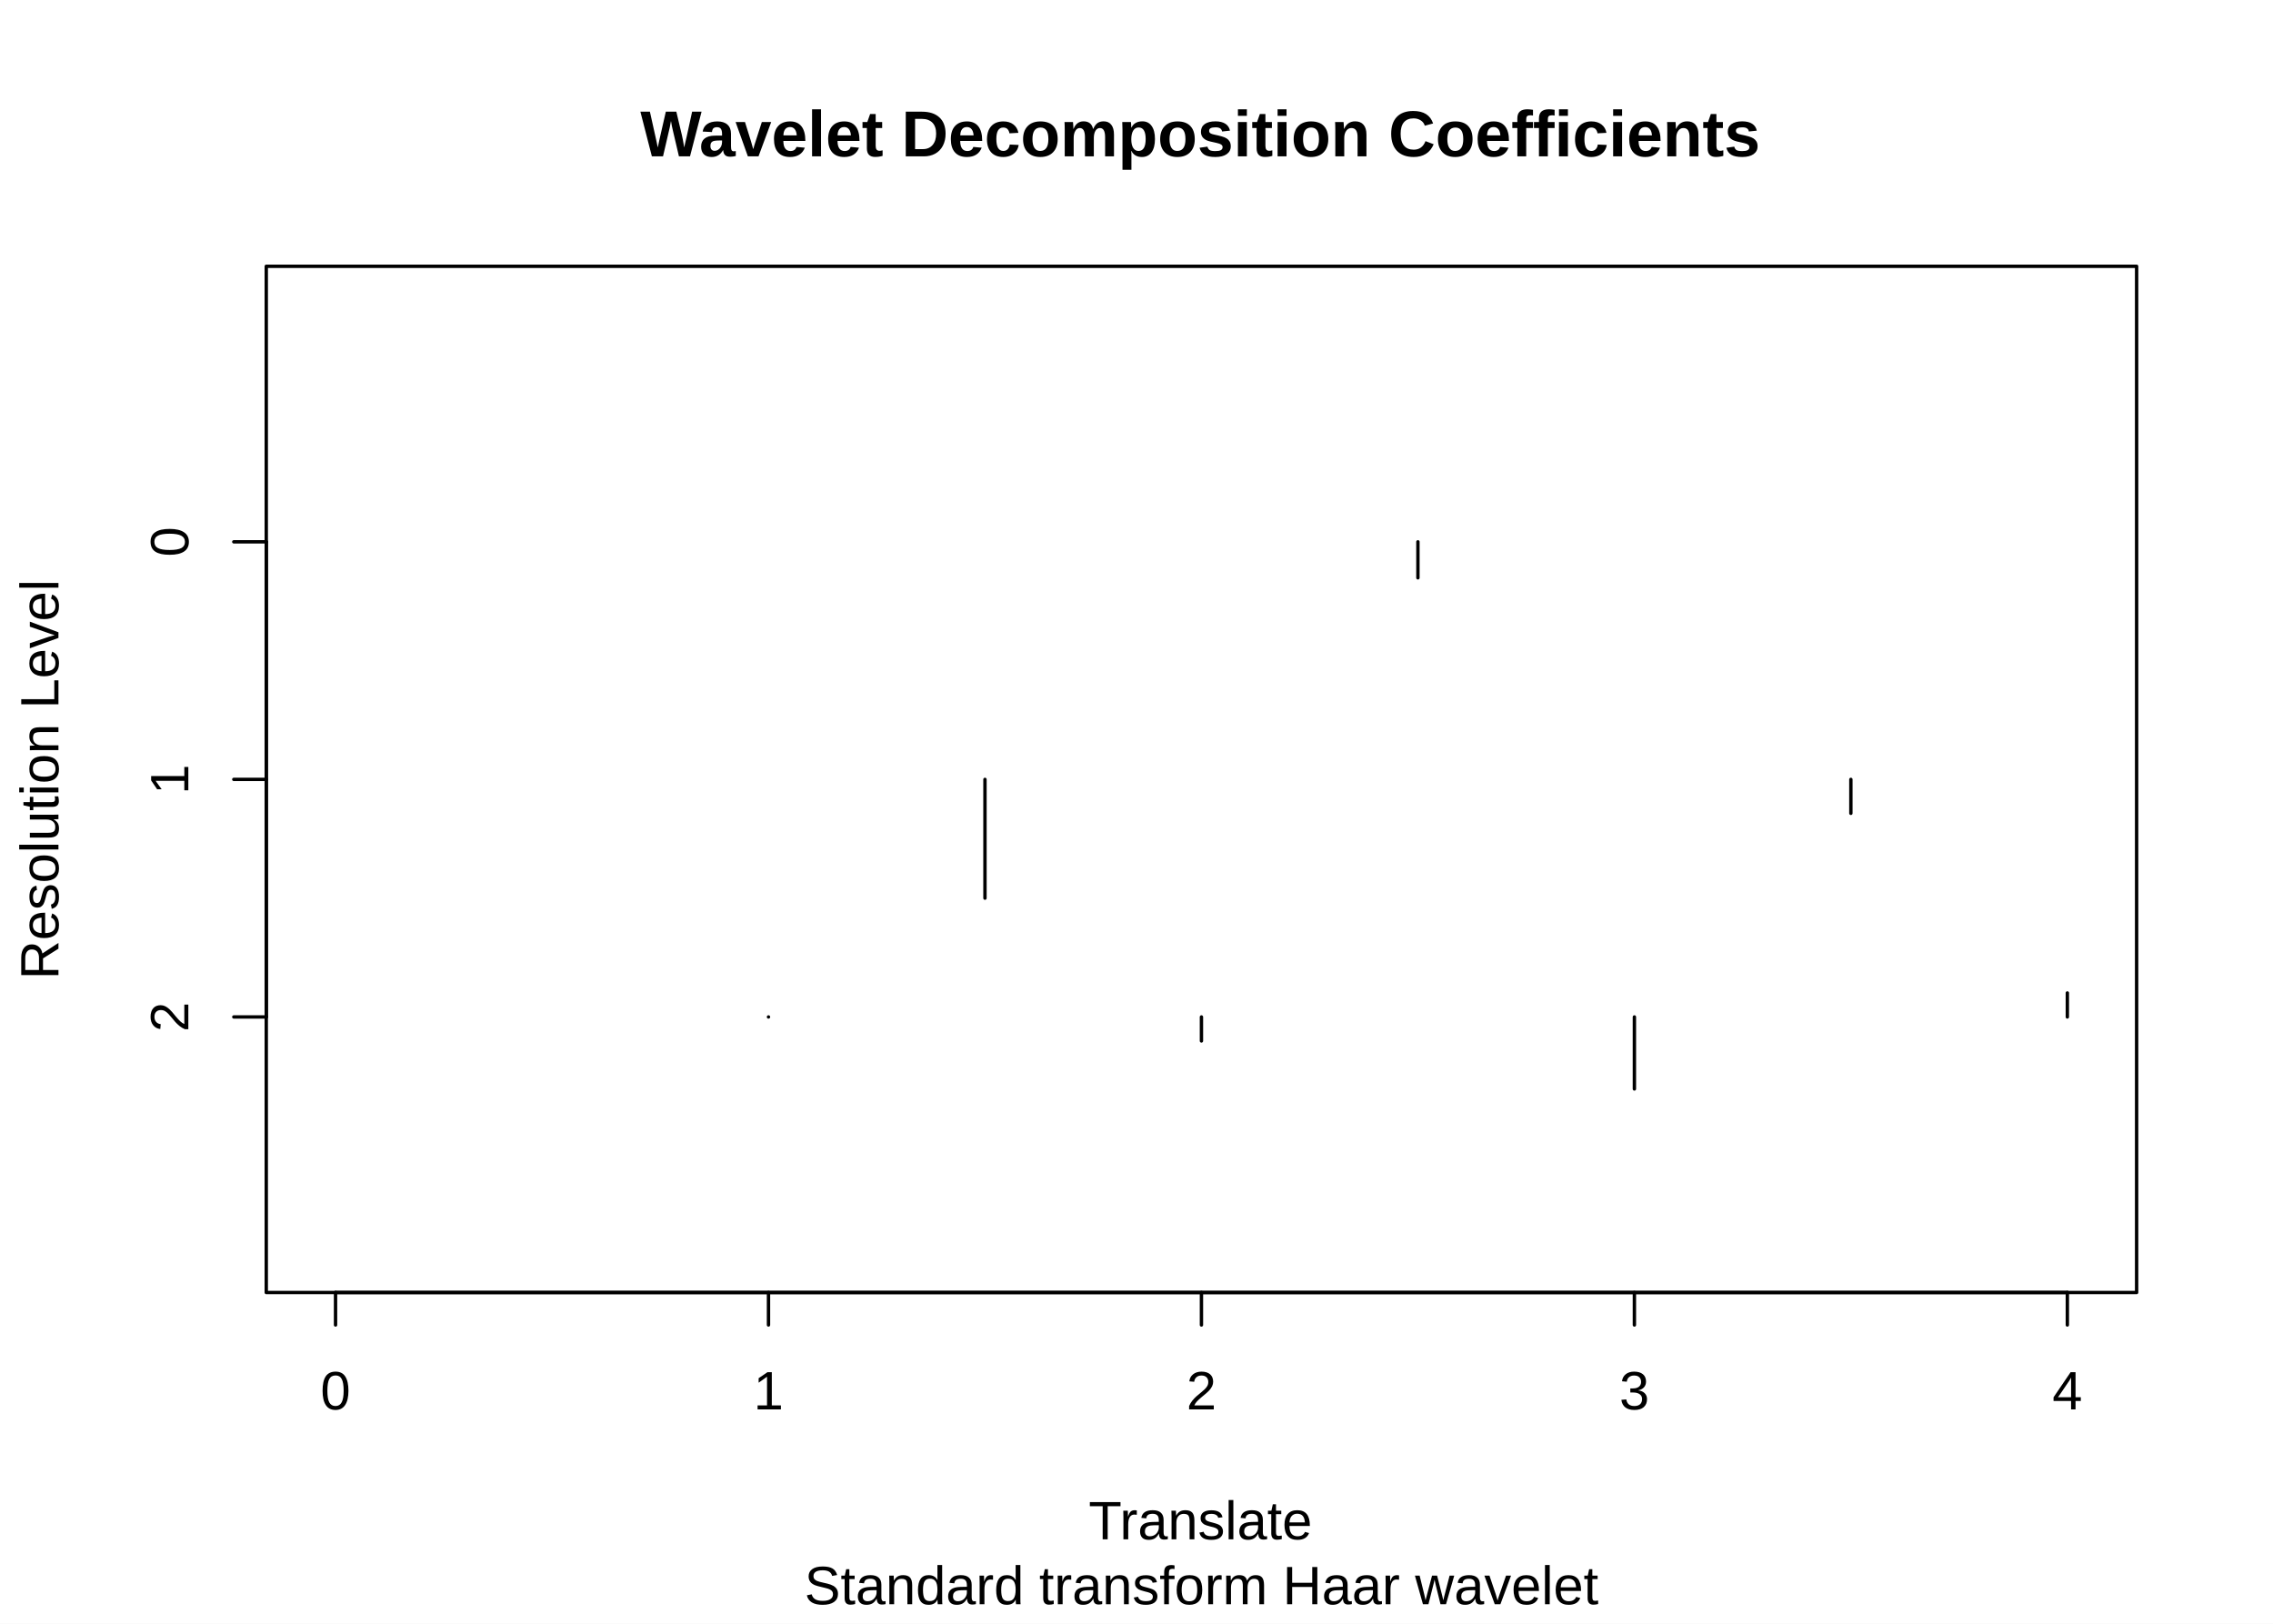
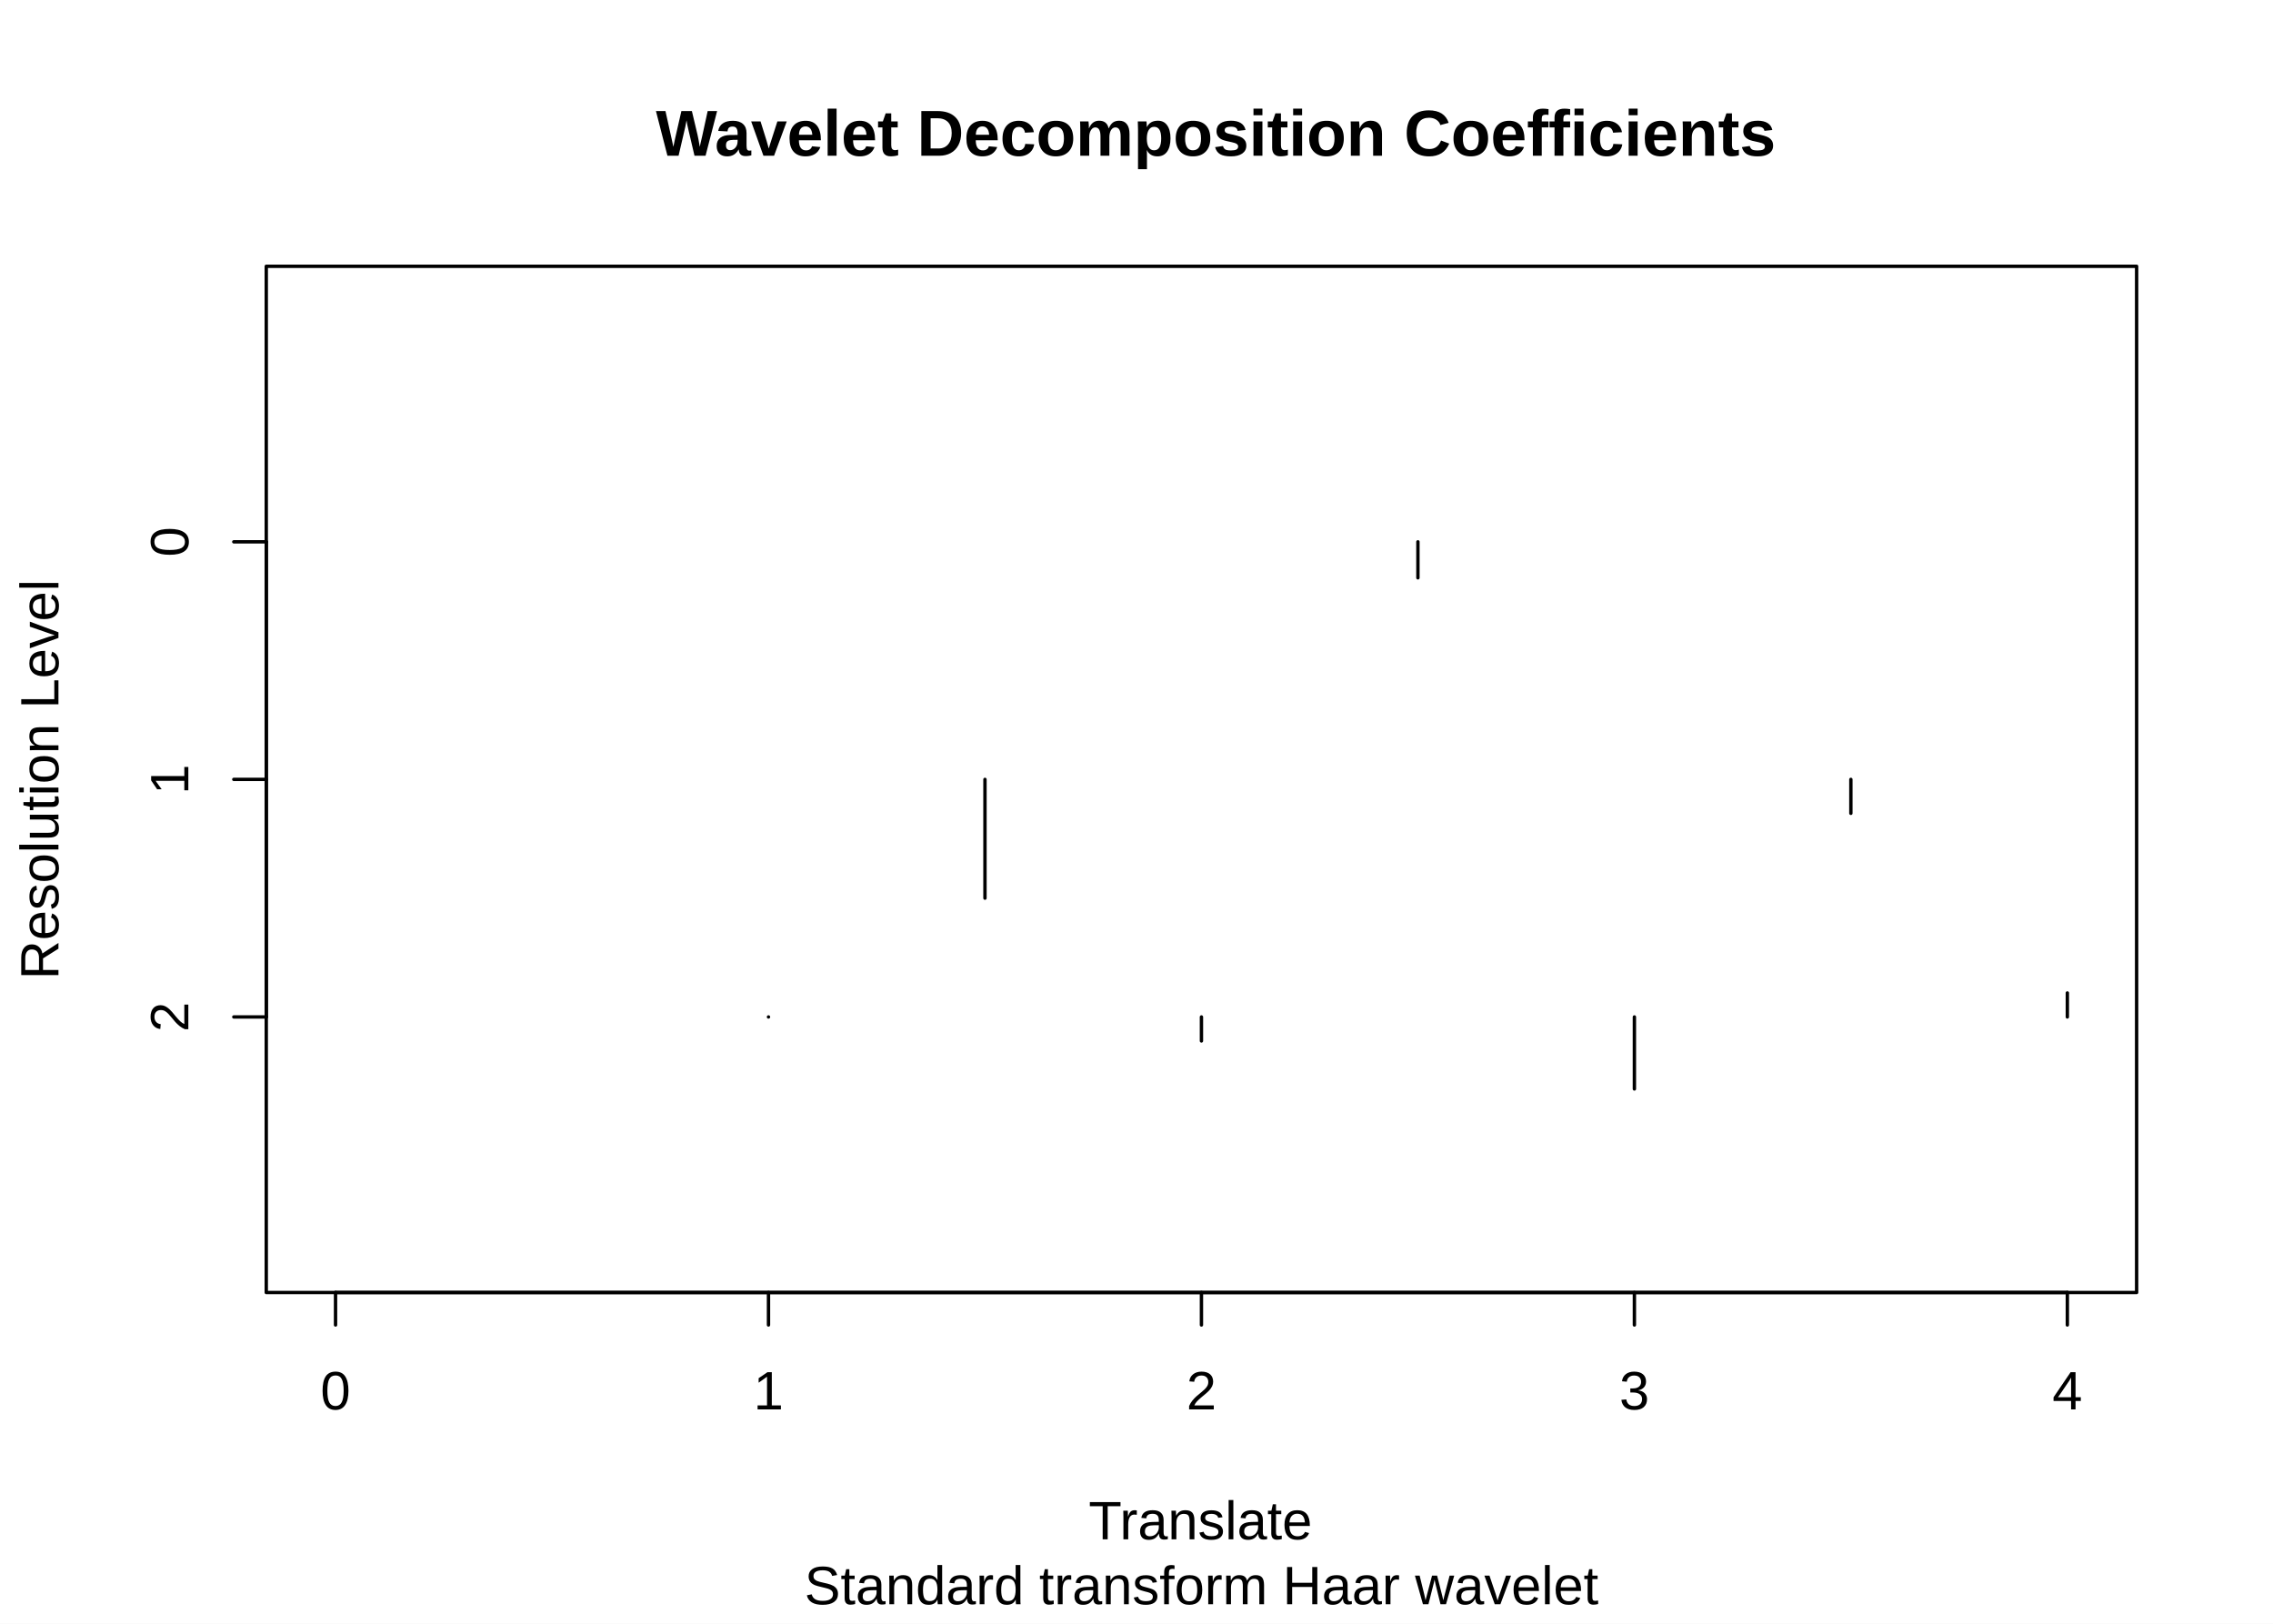
<svg xmlns="http://www.w3.org/2000/svg" viewBox="0 0 504.00 360.00">
  <defs>
    <style type="text/css">
    line, polyline, polygon, path, rect, circle {
      fill: none;
      stroke: #000000;
      stroke-linecap: round;
      stroke-linejoin: round;
      stroke-miterlimit: 10.00;
    }
  </style>
  </defs>
  <rect width="100%" height="100%" style="stroke: none; fill: #FFFFFF;" />
  <polyline points="59.04,286.56 473.76,286.56 473.76,59.04 59.04,59.04 59.04,286.56 " style="stroke-width: 0.75;" />
-   <text x="141.98" y="34.67" style="font-size: 14.40px; font-weight: bold; font-family: Arial;" textLength="248.84px" lengthAdjust="spacingAndGlyphs">Wavelet Decomposition Coefficients</text>
+   <text x="145.43" y="34.53" style="font-size: 14.40px; font-weight: bold; font-family: Arial;" textLength="241.93px" lengthAdjust="spacingAndGlyphs">Wavelet Decomposition Coefficients</text>
  <text x="178.36" y="355.68" style="font-size: 12.00px; font-family: Arial;" textLength="176.08px" lengthAdjust="spacingAndGlyphs">Standard transform Haar wavelet</text>
  <text x="241.39" y="341.28" style="font-size: 12.00px; font-family: Arial;" textLength="50.02px" lengthAdjust="spacingAndGlyphs">Translate</text>
  <text transform="translate(12.96,217.16) rotate(-90)" style="font-size: 12.00px; font-family: Arial;" textLength="88.72px" lengthAdjust="spacingAndGlyphs">Resolution Level</text>
  <line x1="59.04" y1="225.47" x2="59.04" y2="120.13" style="stroke-width: 0.75;" />
  <line x1="59.04" y1="225.47" x2="51.84" y2="225.47" style="stroke-width: 0.75;" />
  <line x1="59.04" y1="172.80" x2="51.84" y2="172.80" style="stroke-width: 0.75;" />
  <line x1="59.04" y1="120.13" x2="51.84" y2="120.13" style="stroke-width: 0.75;" />
  <text transform="translate(41.76,228.80) rotate(-90)" style="font-size: 12.00px; font-family: Arial;" textLength="6.67px" lengthAdjust="spacingAndGlyphs">2</text>
  <text transform="translate(41.76,176.14) rotate(-90)" style="font-size: 12.00px; font-family: Arial;" textLength="6.67px" lengthAdjust="spacingAndGlyphs">1</text>
  <text transform="translate(41.76,123.47) rotate(-90)" style="font-size: 12.00px; font-family: Arial;" textLength="6.67px" lengthAdjust="spacingAndGlyphs">0</text>
  <line x1="74.40" y1="286.56" x2="458.40" y2="286.56" style="stroke-width: 0.75;" />
  <line x1="74.40" y1="286.56" x2="74.40" y2="293.76" style="stroke-width: 0.75;" />
  <line x1="170.40" y1="286.56" x2="170.40" y2="293.76" style="stroke-width: 0.75;" />
  <line x1="266.40" y1="286.56" x2="266.40" y2="293.76" style="stroke-width: 0.75;" />
  <line x1="362.40" y1="286.56" x2="362.40" y2="293.76" style="stroke-width: 0.75;" />
  <line x1="458.40" y1="286.56" x2="458.40" y2="293.76" style="stroke-width: 0.75;" />
  <text x="71.06" y="312.48" style="font-size: 12.00px; font-family: Arial;" textLength="6.67px" lengthAdjust="spacingAndGlyphs">0</text>
  <text x="167.06" y="312.48" style="font-size: 12.00px; font-family: Arial;" textLength="6.67px" lengthAdjust="spacingAndGlyphs">1</text>
  <text x="263.06" y="312.48" style="font-size: 12.00px; font-family: Arial;" textLength="6.67px" lengthAdjust="spacingAndGlyphs">2</text>
  <text x="359.06" y="312.48" style="font-size: 12.00px; font-family: Arial;" textLength="6.67px" lengthAdjust="spacingAndGlyphs">3</text>
  <text x="455.06" y="312.48" style="font-size: 12.00px; font-family: Arial;" textLength="6.67px" lengthAdjust="spacingAndGlyphs">4</text>
  <defs>
    <clipPath id="cpNTkuMDR8NDczLjc2fDI4Ni41Nnw1OS4wNA==">
      <rect x="59.04" y="59.04" width="414.72" height="227.52" />
    </clipPath>
  </defs>
  <line x1="170.40" y1="225.47" x2="170.40" y2="225.47" style="stroke-width: 0.75;" clip-path="url(#cpNTkuMDR8NDczLjc2fDI4Ni41Nnw1OS4wNA==)" />
  <line x1="266.40" y1="225.47" x2="266.40" y2="230.79" style="stroke-width: 0.75;" clip-path="url(#cpNTkuMDR8NDczLjc2fDI4Ni41Nnw1OS4wNA==)" />
  <line x1="362.40" y1="225.47" x2="362.40" y2="241.43" style="stroke-width: 0.75;" clip-path="url(#cpNTkuMDR8NDczLjc2fDI4Ni41Nnw1OS4wNA==)" />
  <line x1="458.40" y1="225.47" x2="458.40" y2="220.15" style="stroke-width: 0.75;" clip-path="url(#cpNTkuMDR8NDczLjc2fDI4Ni41Nnw1OS4wNA==)" />
  <line x1="218.40" y1="172.80" x2="218.40" y2="199.13" style="stroke-width: 0.75;" clip-path="url(#cpNTkuMDR8NDczLjc2fDI4Ni41Nnw1OS4wNA==)" />
  <line x1="410.40" y1="172.80" x2="410.40" y2="180.32" style="stroke-width: 0.75;" clip-path="url(#cpNTkuMDR8NDczLjc2fDI4Ni41Nnw1OS4wNA==)" />
  <line x1="314.40" y1="120.13" x2="314.40" y2="128.11" style="stroke-width: 0.75;" clip-path="url(#cpNTkuMDR8NDczLjc2fDI4Ni41Nnw1OS4wNA==)" />
</svg>
